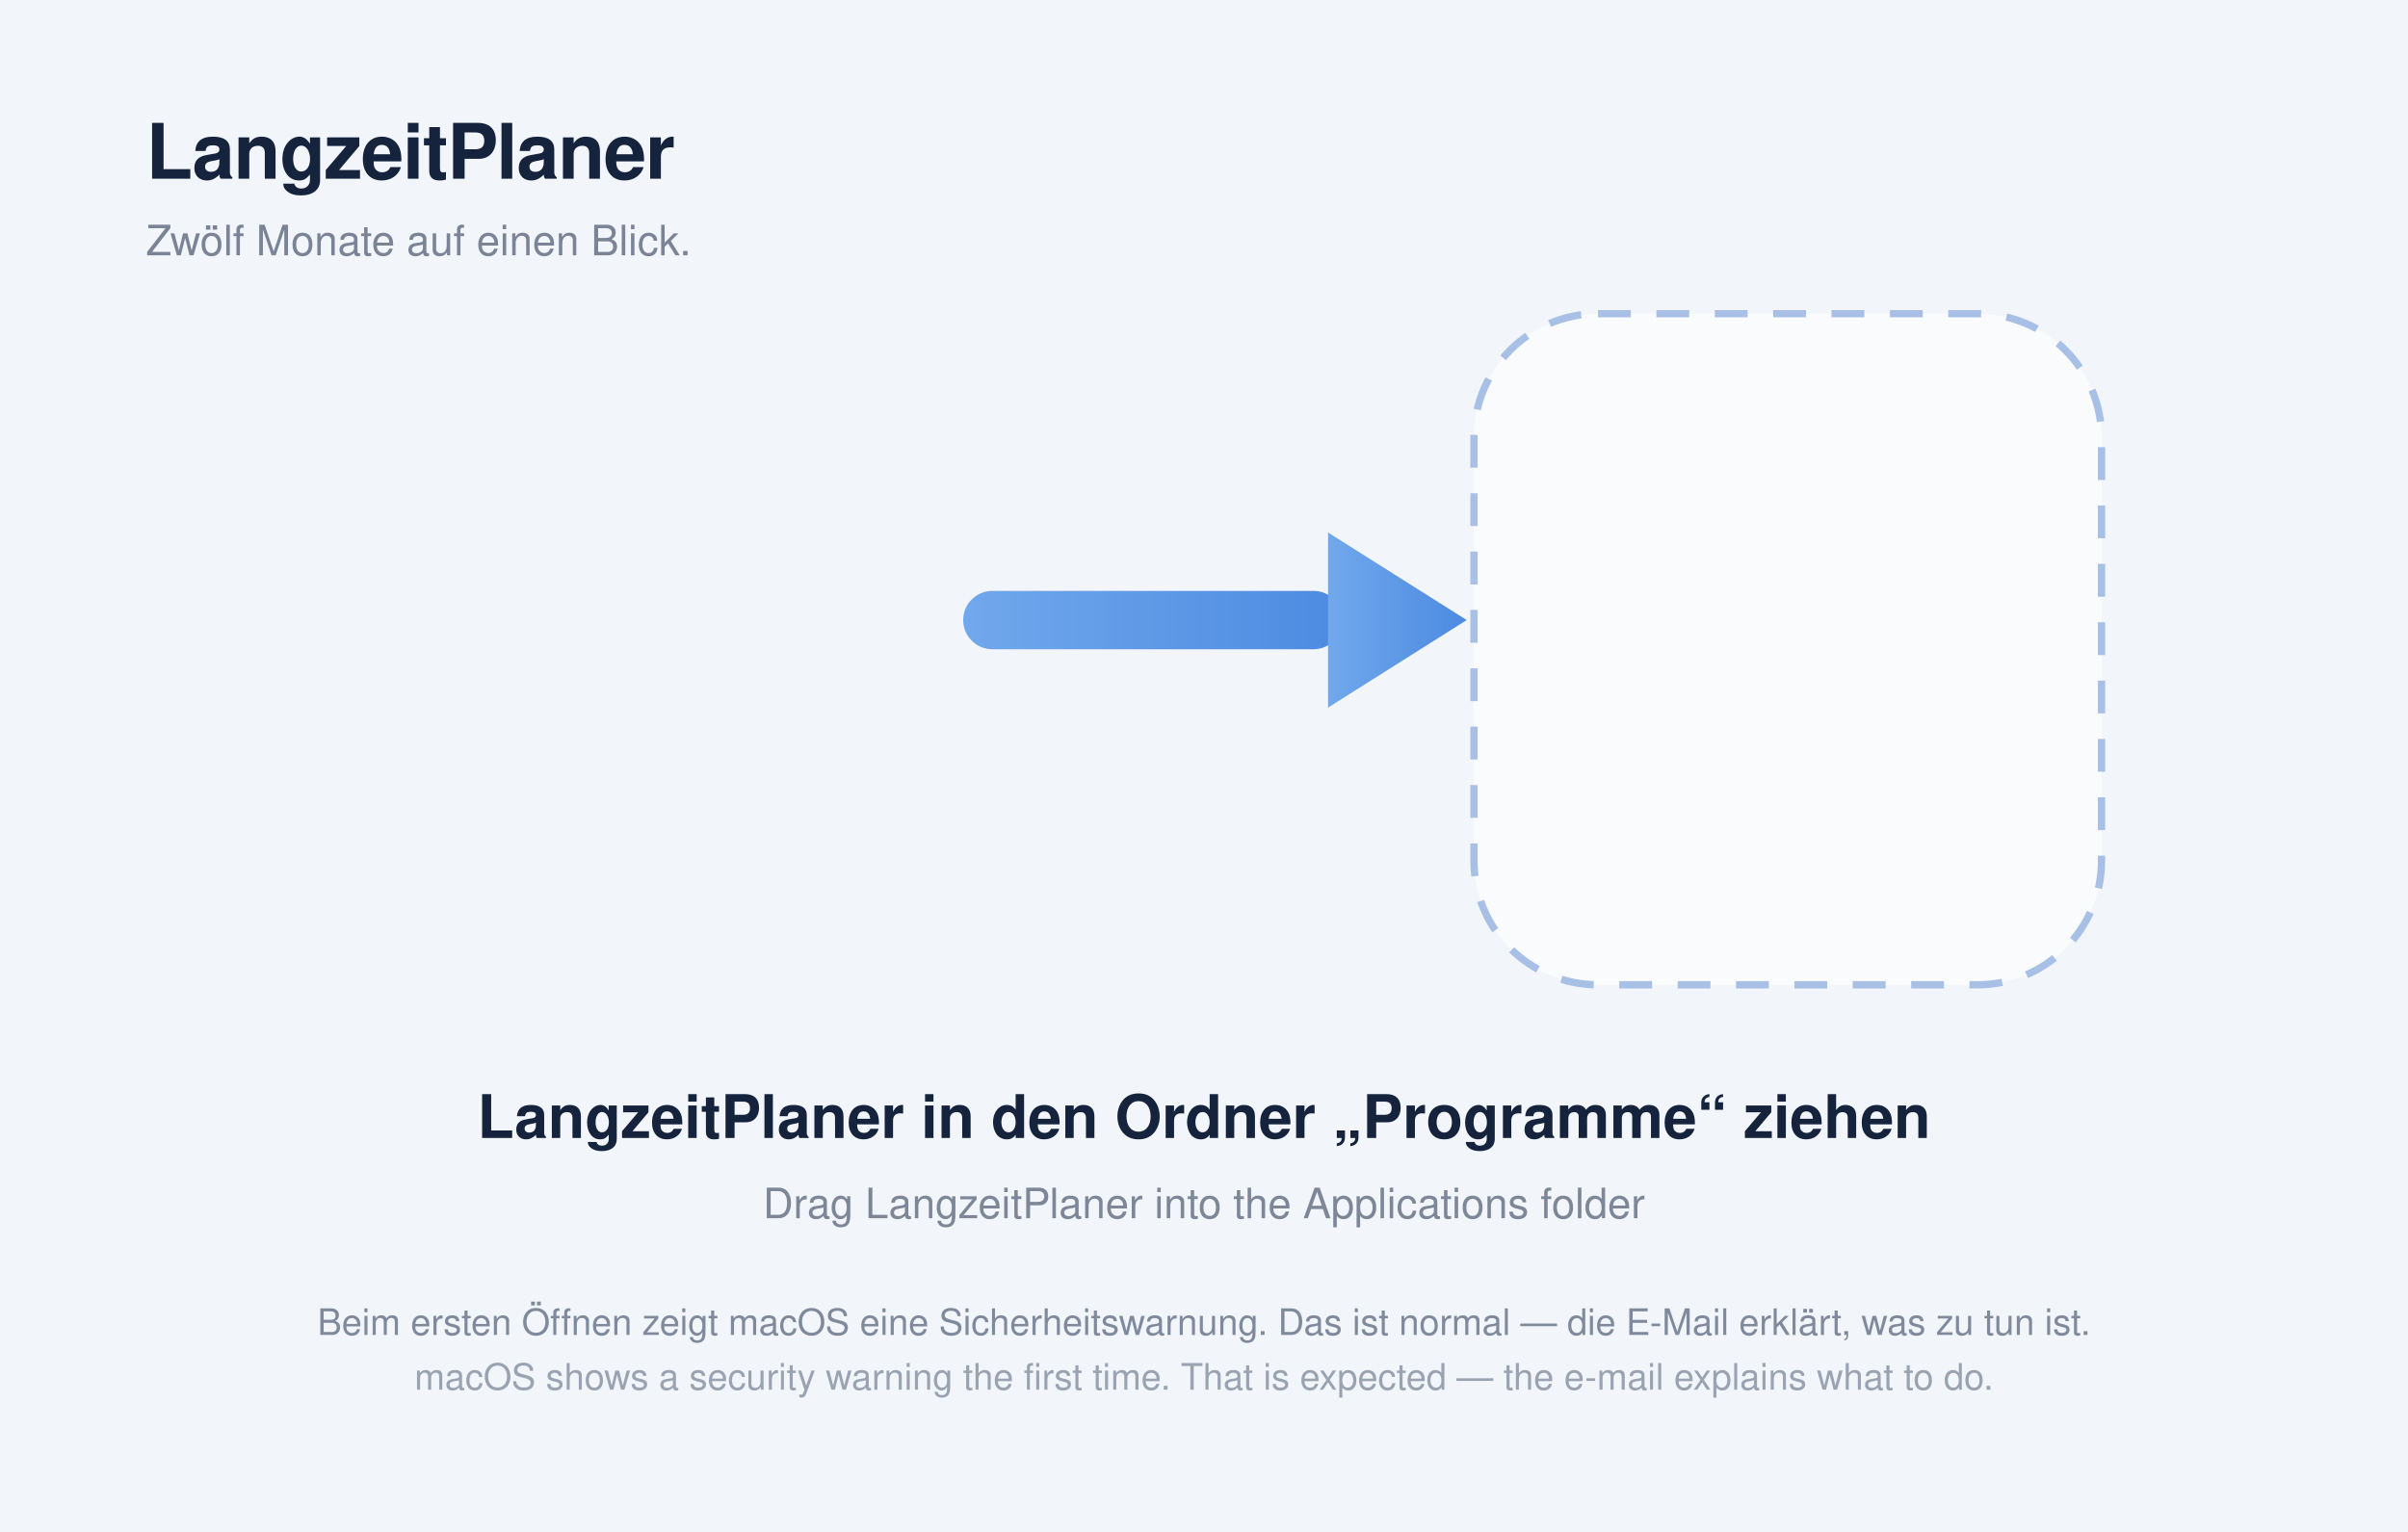
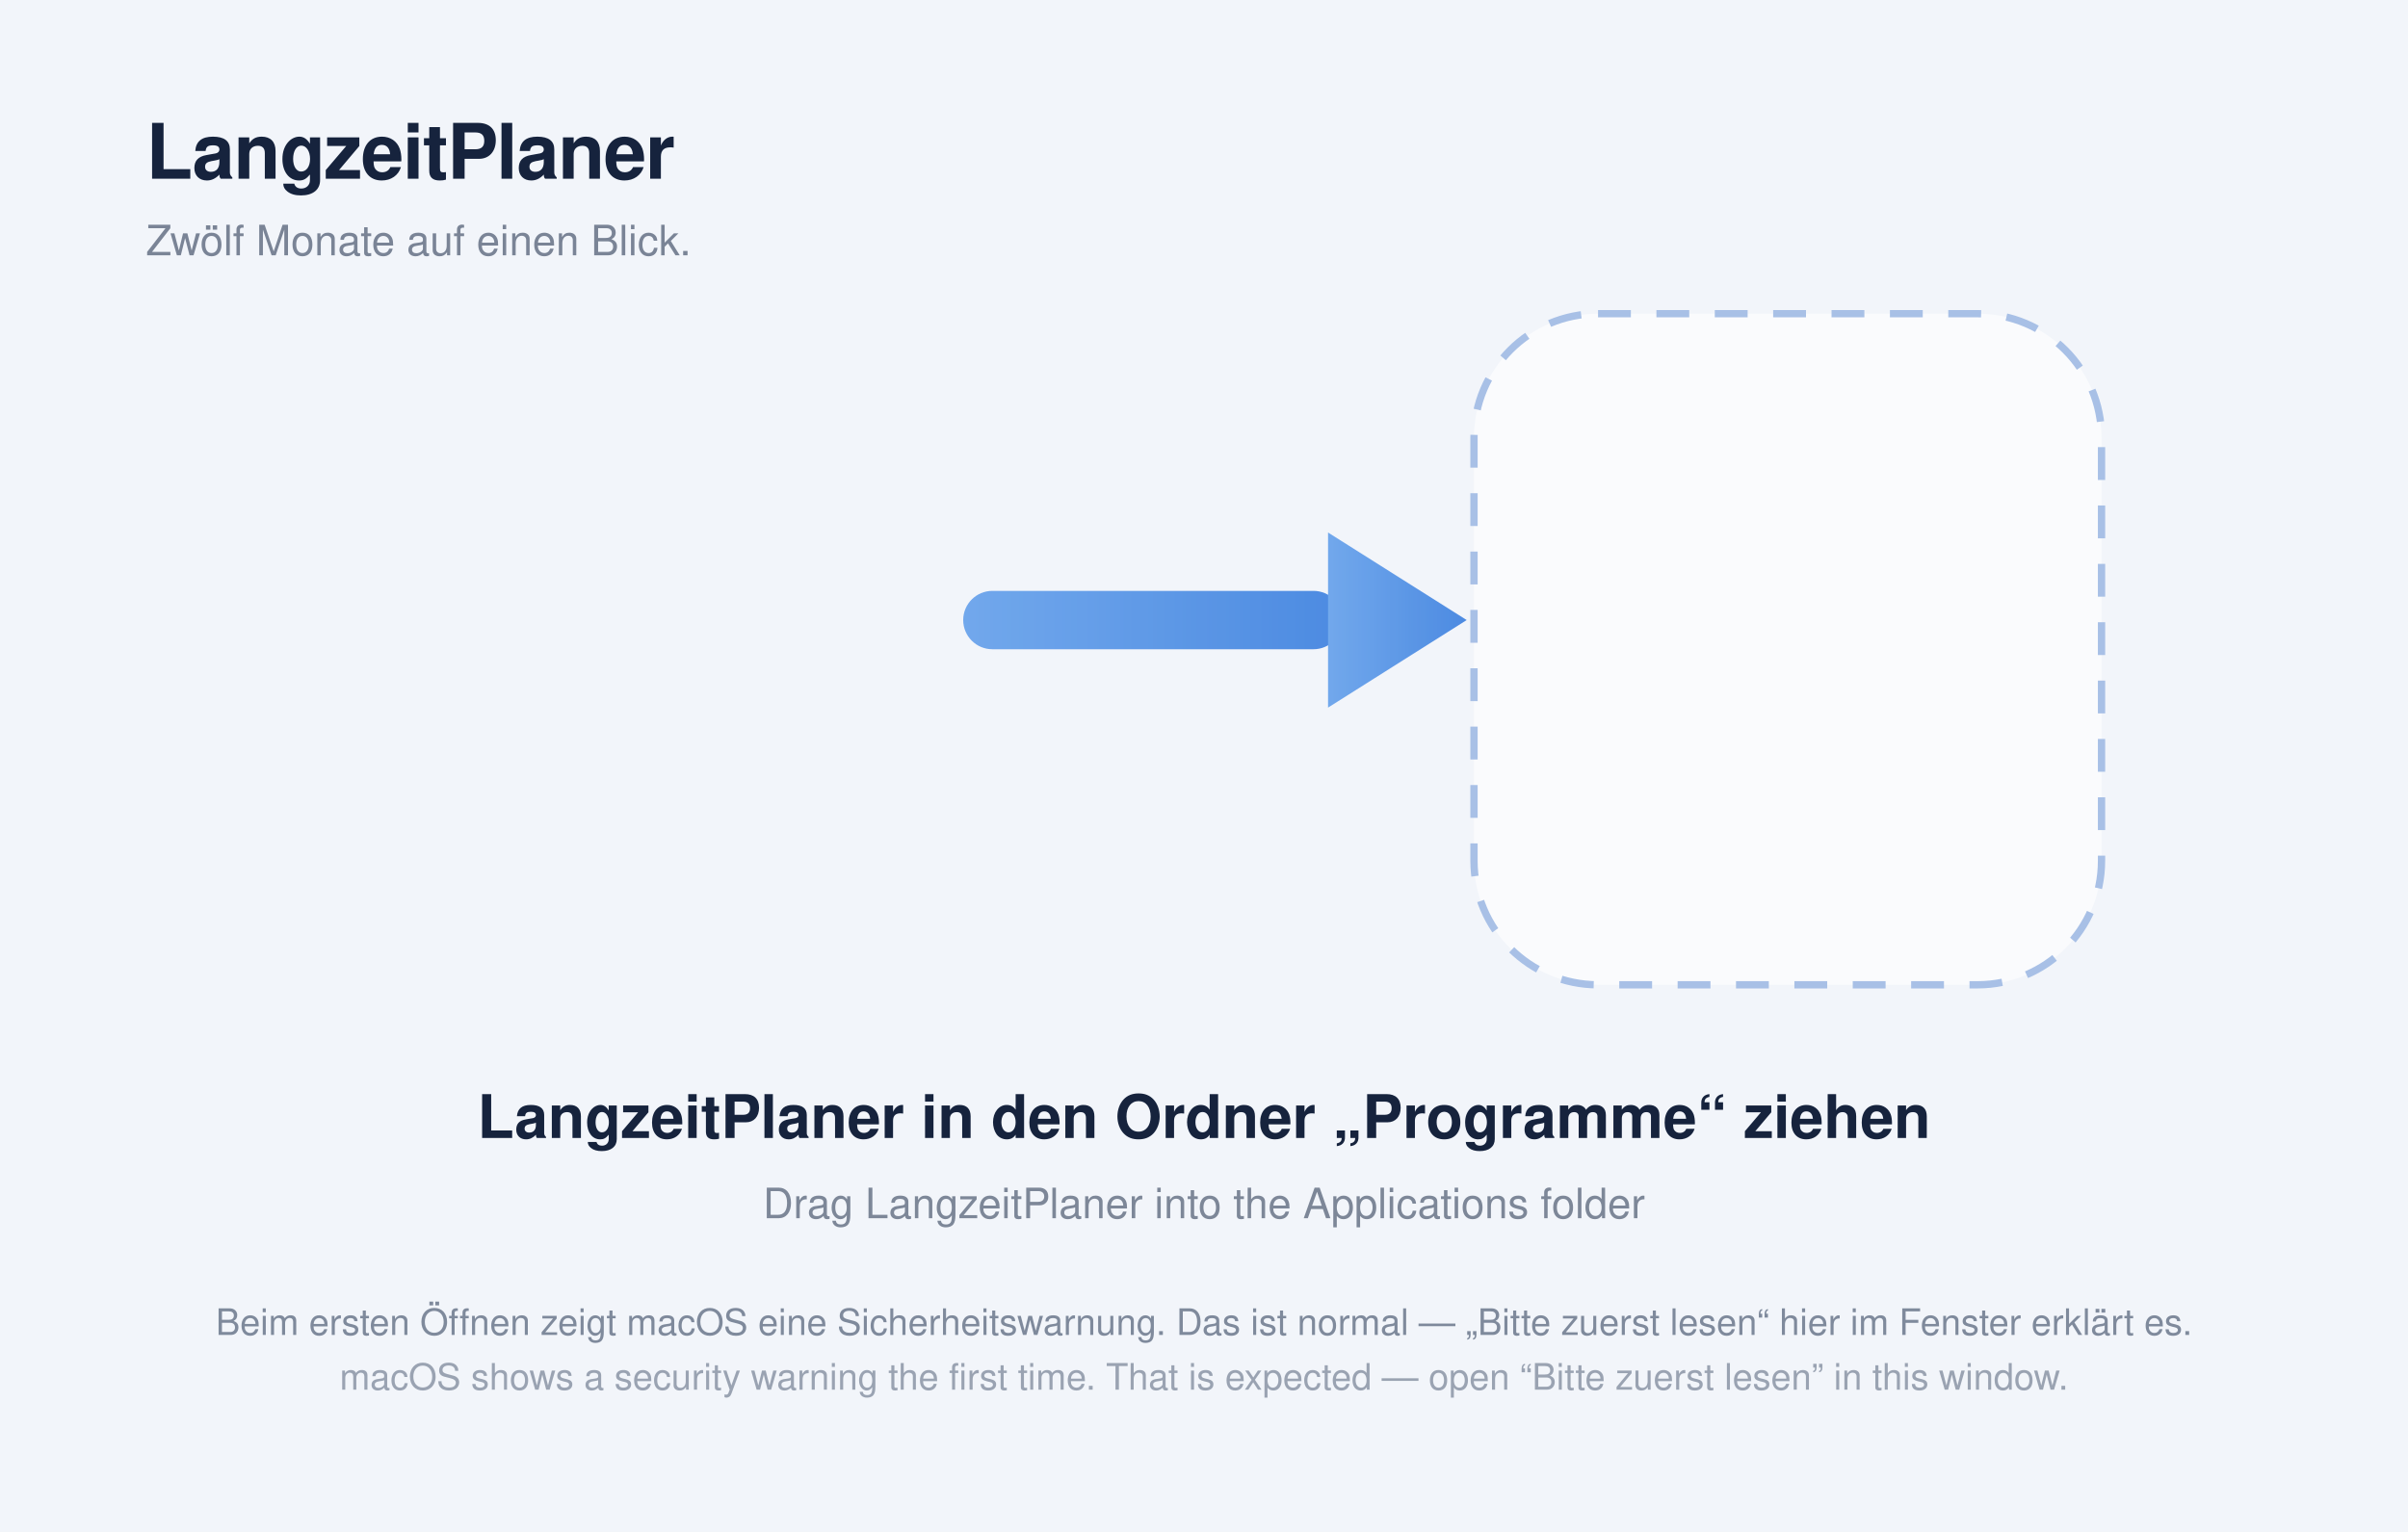
<svg xmlns="http://www.w3.org/2000/svg" viewBox="0 0 660 420" width="660" height="420">
  <defs>
    <linearGradient id="arrow" x1="0" y1="0" x2="1" y2="0">
      <stop offset="0" stop-color="#5b9aea" />
      <stop offset="1" stop-color="#2f77dd" />
    </linearGradient>
  </defs>
  <rect width="660" height="420" fill="#f2f5fa" />
  <g font-family="Helvetica Neue, Helvetica, Arial, sans-serif">
    <text x="40" y="49" font-size="21" font-weight="600" fill="#16233d" letter-spacing="-0.3">LangzeitPlaner</text>
    <text x="40" y="70" font-size="11.5" fill="#7a8496">Zwölf Monate auf einen Blick.</text>
  </g>
  <rect x="404" y="86" width="172" height="184" rx="34" fill="#ffffff" fill-opacity="0.62" stroke="#a8c0e6" stroke-width="2" stroke-dasharray="9 7" />
  <g fill="url(#arrow)" opacity="0.85">
    <rect x="264" y="162" width="104" height="16" rx="8" />
    <path d="M364 146 L402 170 L364 194 Z" />
  </g>
  <g font-family="Helvetica Neue, Helvetica, Arial, sans-serif" text-anchor="middle">
    <text x="330" y="312" font-size="16.5" font-weight="600" fill="#16233d">LangzeitPlaner in den Ordner „Programme“ ziehen</text>
    <text x="330" y="334" font-size="11.5" fill="#7d8798">Drag LangzeitPlaner into the Applications folder</text>
-     <text x="330" y="366" font-size="10" fill="#7f8a9c">Beim ersten Öffnen zeigt macOS eine Sicherheitswarnung. Das ist normal — die E-Mail erklärt, was zu tun ist.</text>
-     <text x="330" y="381" font-size="10" fill="#9aa3b2">macOS shows a security warning the first time. That is expected — the e-mail explains what to do.</text>
+     <text x="330" y="366" font-size="10" fill="#7f8a9c">Beim ersten Öffnen zeigt macOS eine Sicherheitswarnung. Das ist normal — „Bitte zuerst lesen“ hier im Fenster erklärt es.</text>
+     <text x="330" y="381" font-size="10" fill="#9aa3b2">macOS shows a security warning the first time. That is expected — open “Bitte zuerst lesen” in this window.</text>
  </g>
</svg>
